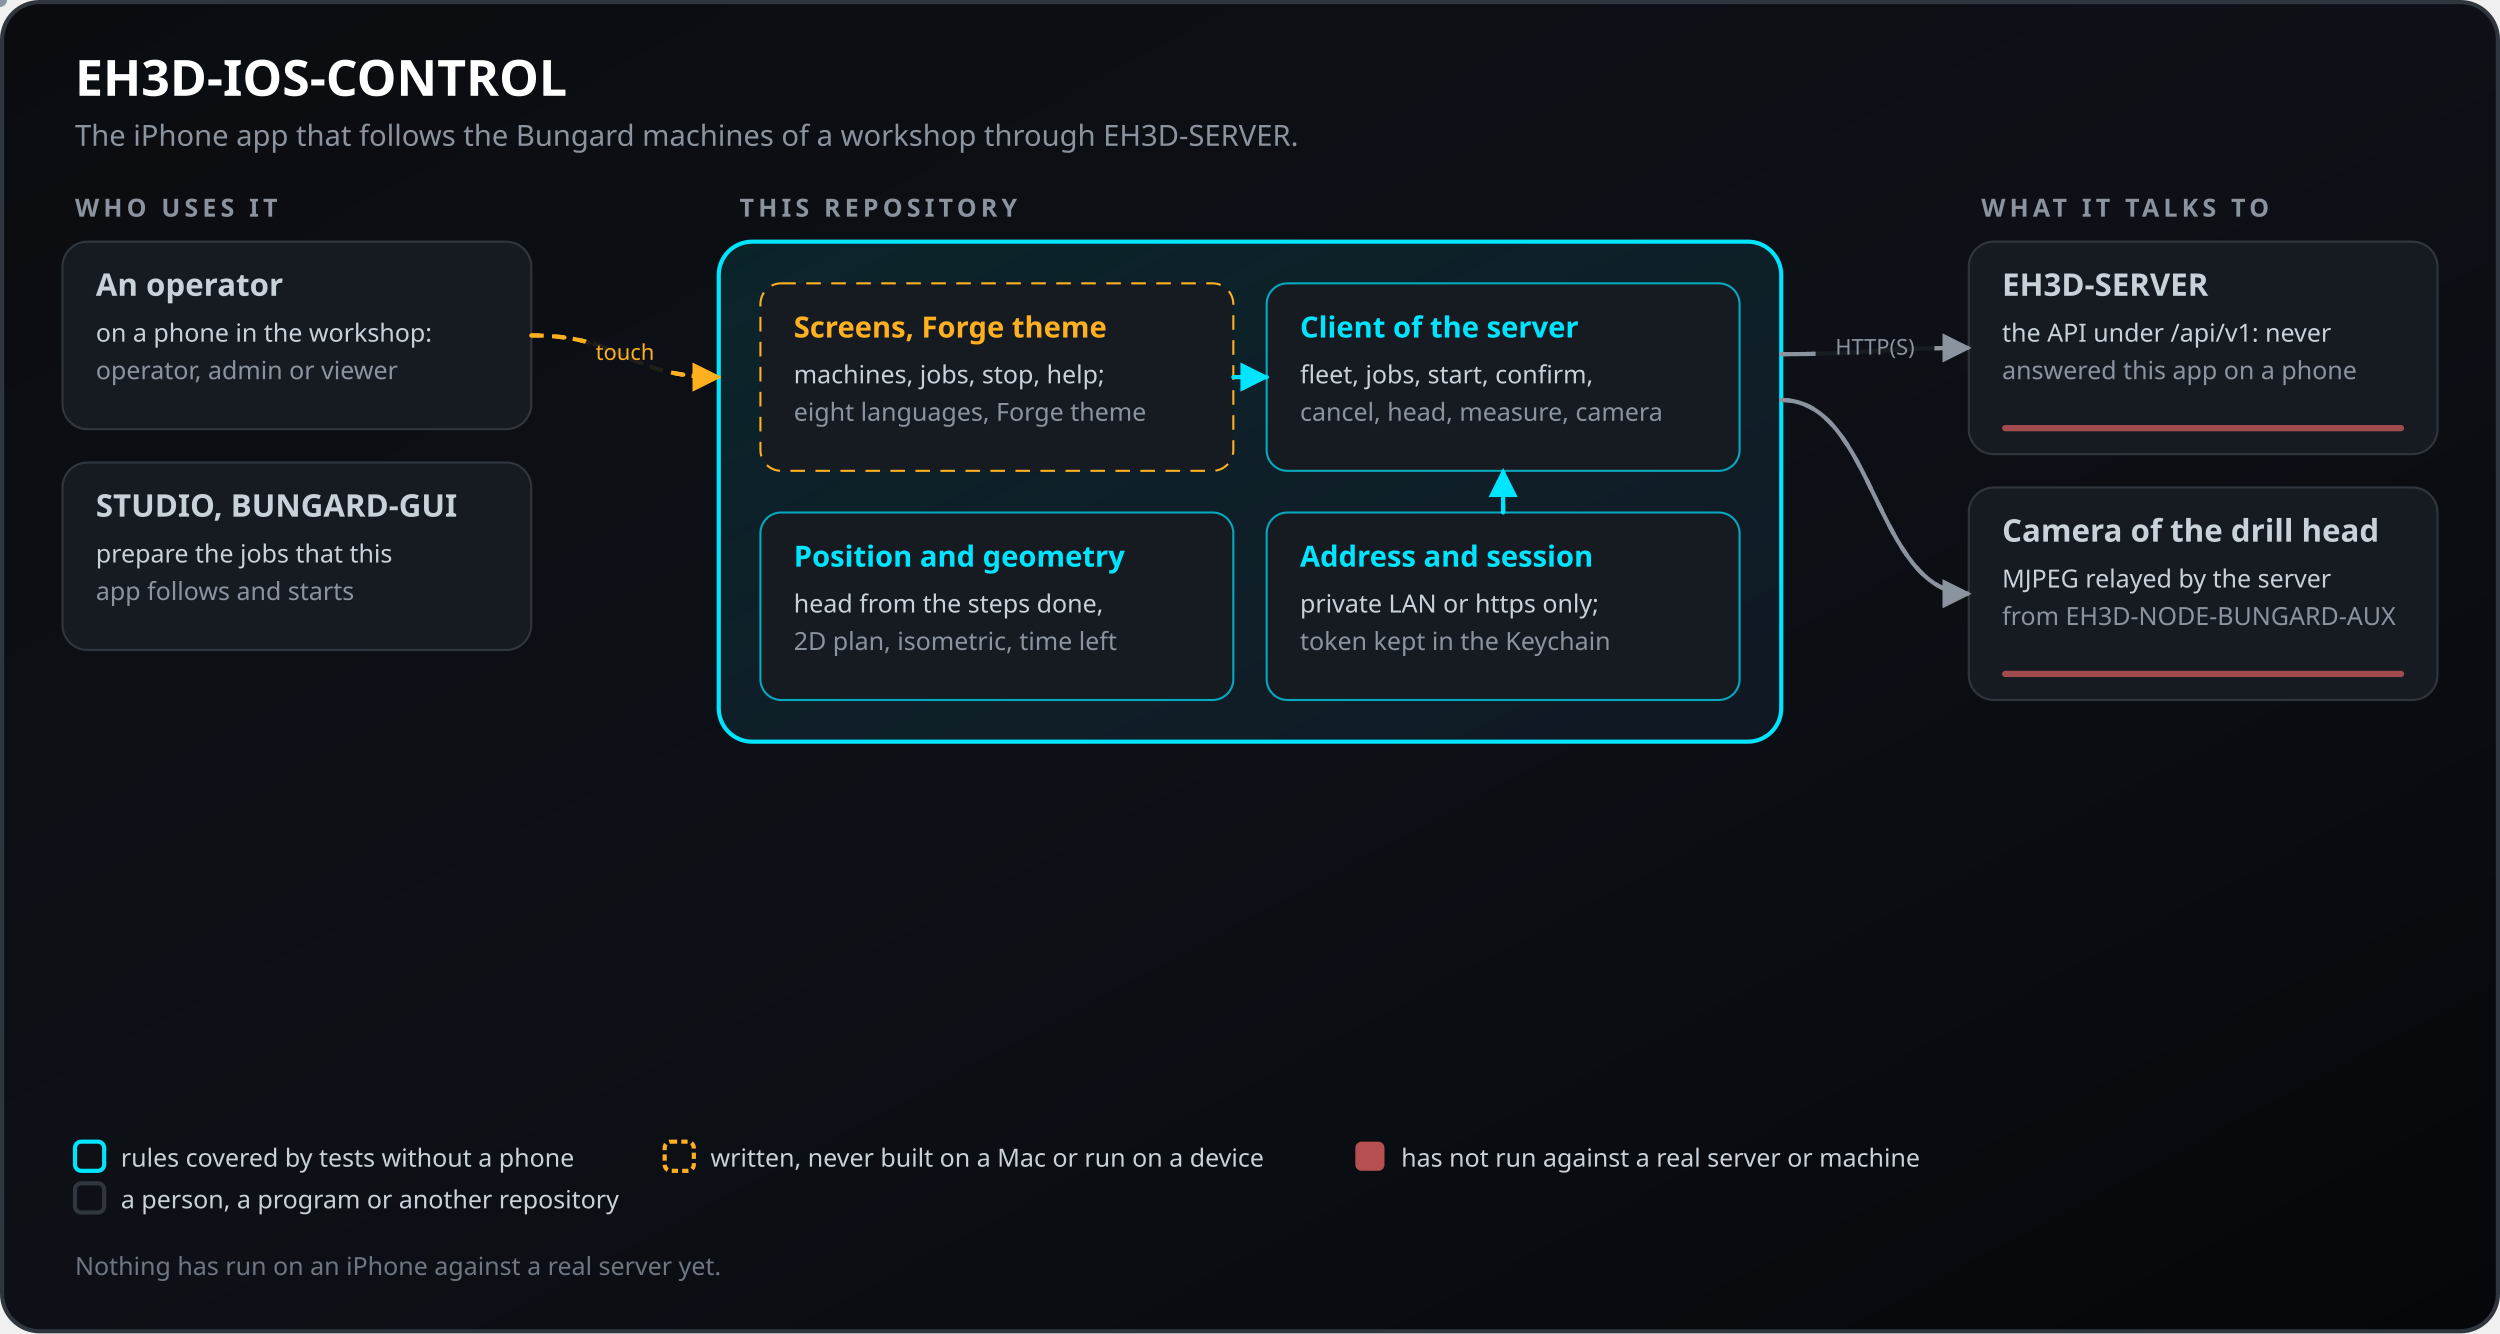
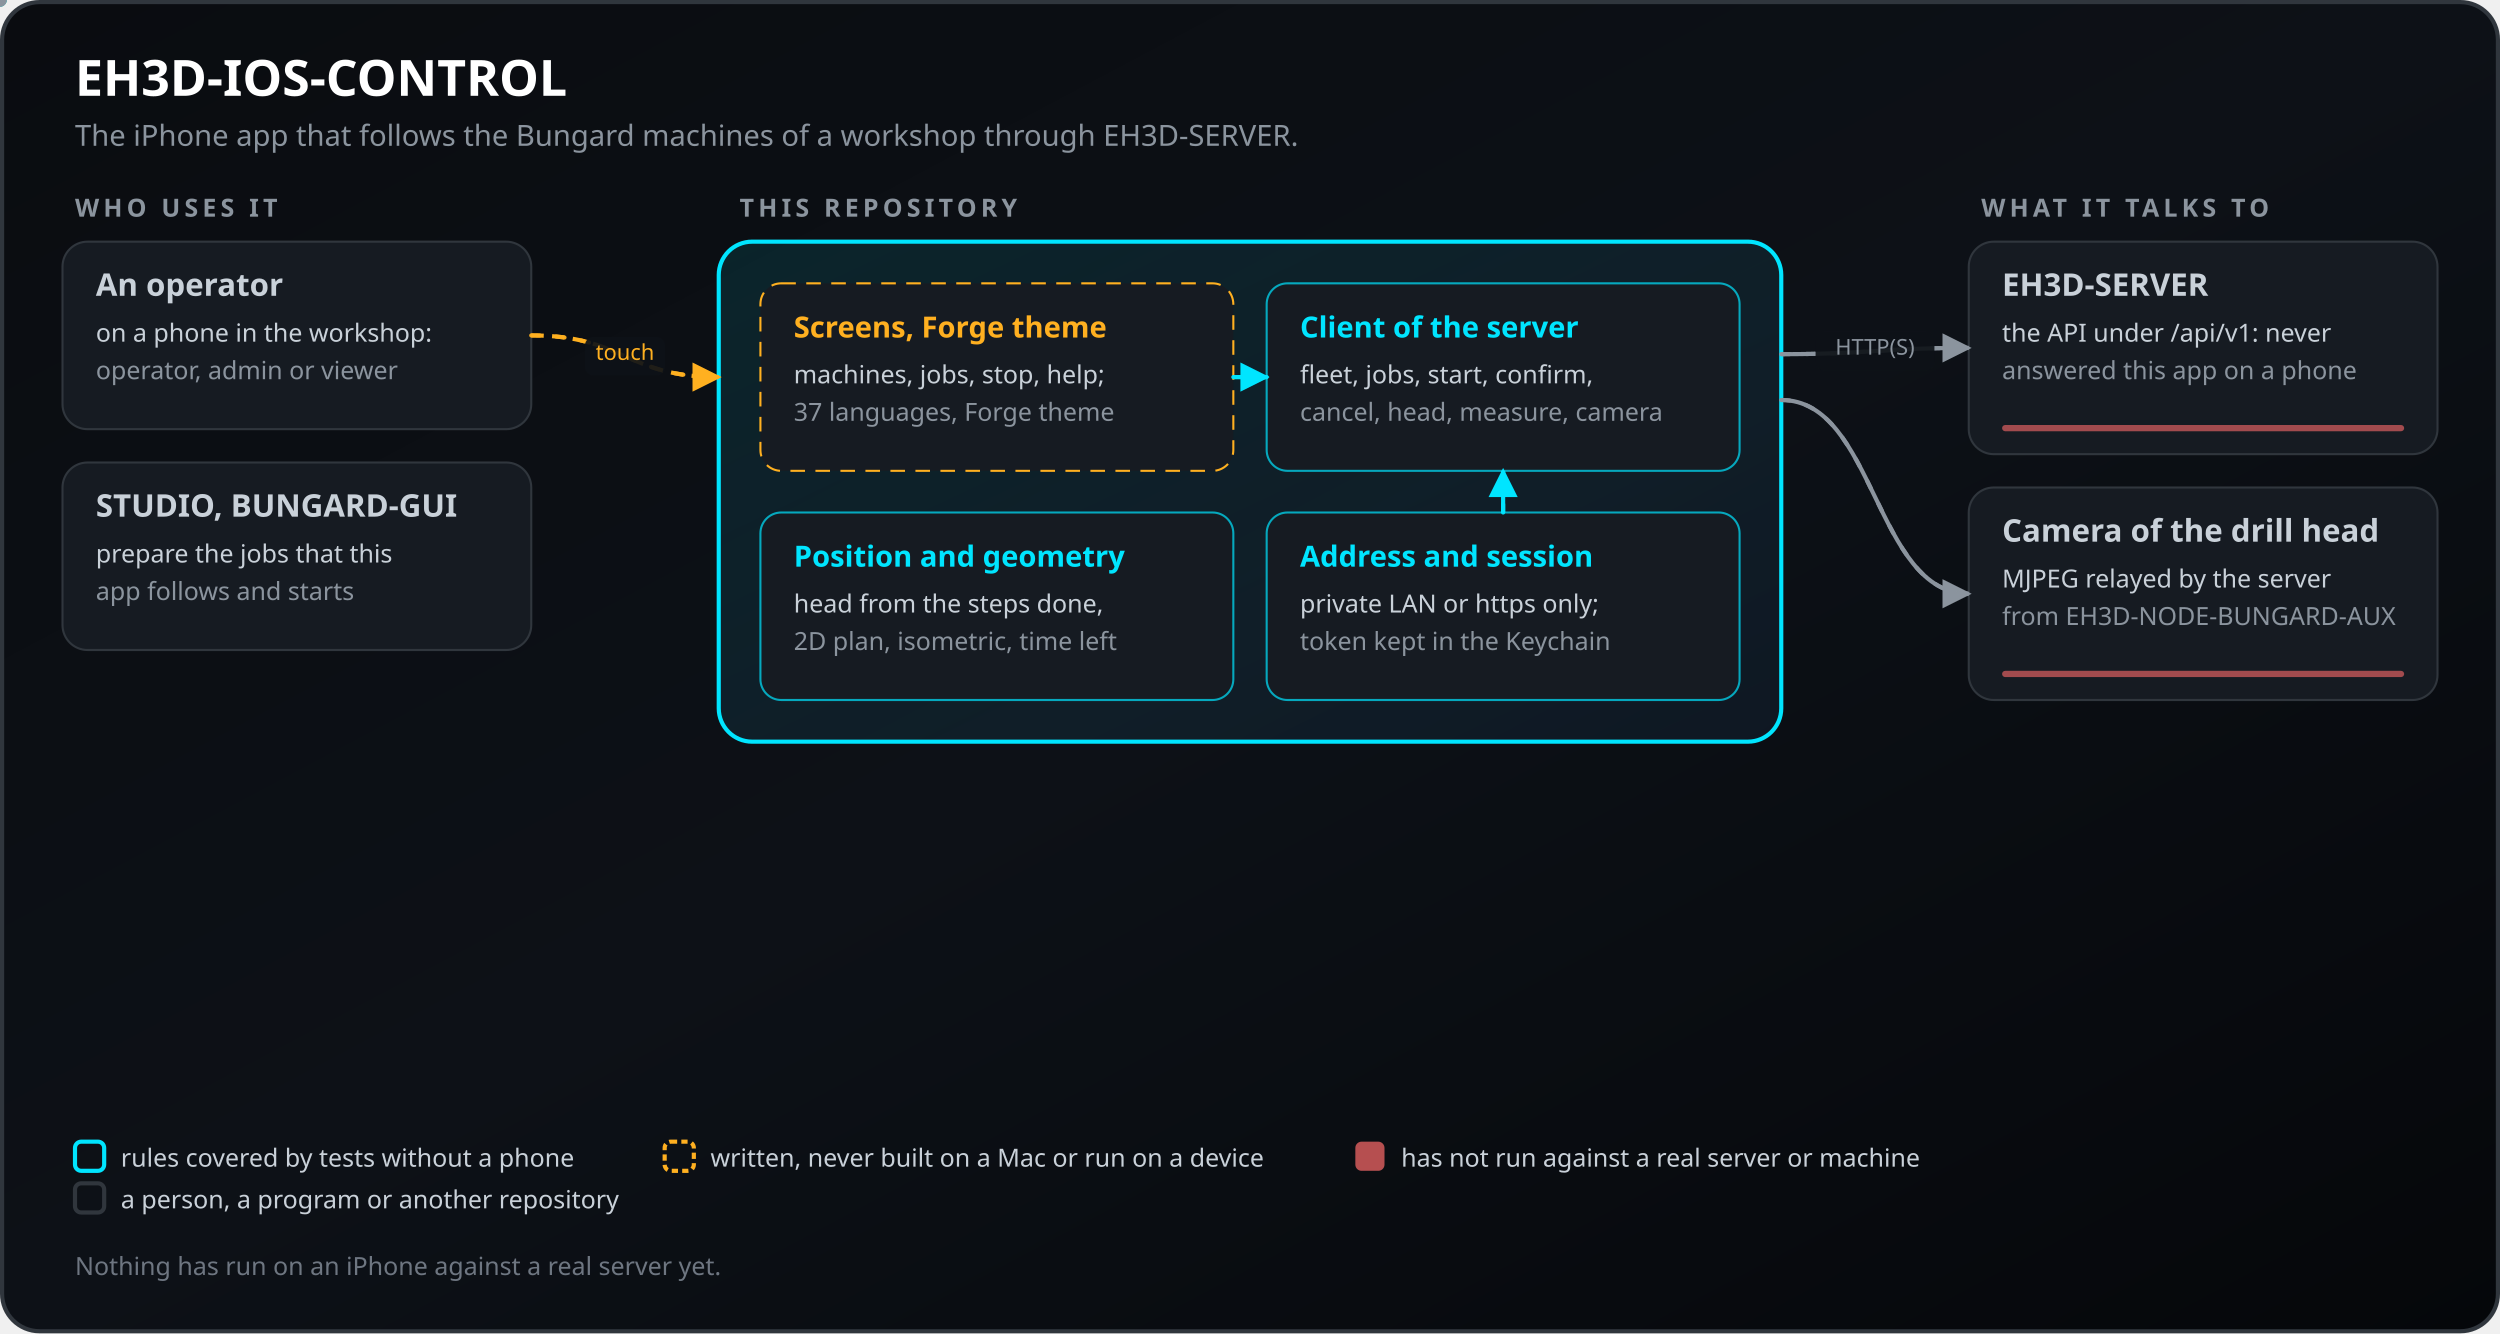
<svg xmlns="http://www.w3.org/2000/svg" viewBox="0 0 1200 640" width="1200" height="640" role="img" aria-labelledby="t d" font-family="'Segoe UI','Noto Sans','Noto Sans CJK SC','Microsoft YaHei','Yu Gothic','Helvetica Neue',Helvetica,Arial,sans-serif">
  <defs>
    <linearGradient id="bg" x1="0" y1="0" x2="1" y2="1">
      <stop offset="0" stop-color="#0A0C10" />
      <stop offset="0.5" stop-color="#0D1117" />
      <stop offset="1" stop-color="#05070A" />
    </linearGradient>
    <linearGradient id="card" x1="0" y1="0" x2="1" y2="1">
      <stop offset="0" stop-color="#121821" />
      <stop offset="1" stop-color="#0B0F15" />
    </linearGradient>
    <linearGradient id="line" x1="0" y1="0" x2="1" y2="0">
      <stop offset="0" stop-color="#00E5FF" />
      <stop offset="1" stop-color="#FF0055" />
    </linearGradient>
    <filter id="glow" x="-50%" y="-50%" width="200%" height="200%">
      <feGaussianBlur stdDeviation="3" result="b" />
      <feMerge>
        <feMergeNode in="b" />
        <feMergeNode in="SourceGraphic" />
      </feMerge>
    </filter>
    <linearGradient id="svc" x1="0" y1="0" x2="1" y2="1">
      <stop offset="0" stop-color="#00E5FF" stop-opacity="0.10" />
      <stop offset="1" stop-color="#4DA3FF" stop-opacity="0.06" />
    </linearGradient>
    <marker id="m00E5FF" viewBox="0 0 10 10" refX="9" refY="5" markerWidth="7" markerHeight="7" orient="auto-start-reverse">
      <path d="M0 0L10 5L0 10z" fill="#00E5FF" />
    </marker>
    <marker id="mC9D1D9" viewBox="0 0 10 10" refX="9" refY="5" markerWidth="7" markerHeight="7" orient="auto-start-reverse">
      <path d="M0 0L10 5L0 10z" fill="#C9D1D9" />
    </marker>
    <marker id="mFFB020" viewBox="0 0 10 10" refX="9" refY="5" markerWidth="7" markerHeight="7" orient="auto-start-reverse">
      <path d="M0 0L10 5L0 10z" fill="#FFB020" />
    </marker>
    <marker id="m30363D" viewBox="0 0 10 10" refX="9" refY="5" markerWidth="7" markerHeight="7" orient="auto-start-reverse">
      <path d="M0 0L10 5L0 10z" fill="#8B949E" />
    </marker>
  </defs>
  <rect x="1" y="1" width="1198" height="638" rx="18" fill="url(#bg)" stroke="#30363D" stroke-width="2" />
  <text x="36" y="46" font-family="'Segoe UI','Noto Sans','Noto Sans CJK SC','Microsoft YaHei','Yu Gothic','Helvetica Neue',Helvetica,Arial,sans-serif" font-size="24" font-weight="700" fill="#FFFFFF" text-anchor="start">EH3D-IOS-CONTROL</text>
  <text x="36" y="70" font-family="'Segoe UI','Noto Sans','Noto Sans CJK SC','Microsoft YaHei','Yu Gothic','Helvetica Neue',Helvetica,Arial,sans-serif" font-size="14" font-weight="400" fill="#8B949E" text-anchor="start">The iPhone app that follows the Bungard machines of a workshop through EH3D-SERVER.</text>
  <text x="36" y="104" font-family="'Segoe UI','Noto Sans','Noto Sans CJK SC','Microsoft YaHei','Yu Gothic','Helvetica Neue',Helvetica,Arial,sans-serif" font-size="12" font-weight="700" fill="#8B949E" text-anchor="start" letter-spacing="2">WHO USES IT</text>
  <text x="355" y="104" font-family="'Segoe UI','Noto Sans','Noto Sans CJK SC','Microsoft YaHei','Yu Gothic','Helvetica Neue',Helvetica,Arial,sans-serif" font-size="12" font-weight="700" fill="#8B949E" text-anchor="start" letter-spacing="2">THIS REPOSITORY</text>
  <text x="951" y="104" font-family="'Segoe UI','Noto Sans','Noto Sans CJK SC','Microsoft YaHei','Yu Gothic','Helvetica Neue',Helvetica,Arial,sans-serif" font-size="12" font-weight="700" fill="#8B949E" text-anchor="start" letter-spacing="2">WHAT IT TALKS TO</text>
  <rect x="345" y="116" width="510" height="240" rx="16" fill="url(#svc)" stroke="#00E5FF" stroke-width="2">
    <animate attributeName="stroke-opacity" values="0.55;1;0.55" dur="4s" repeatCount="indefinite" />
  </rect>
  <rect x="30" y="116" width="225" height="90" rx="12" fill="#161B22" stroke="#30363D" stroke-width="1" />
  <text x="46" y="142" font-family="'Segoe UI','Noto Sans','Noto Sans CJK SC','Microsoft YaHei','Yu Gothic','Helvetica Neue',Helvetica,Arial,sans-serif" font-size="15" font-weight="700" fill="#C9D1D9" text-anchor="start">An operator</text>
  <text x="46" y="164" font-family="'Segoe UI','Noto Sans','Noto Sans CJK SC','Microsoft YaHei','Yu Gothic','Helvetica Neue',Helvetica,Arial,sans-serif" font-size="12" font-weight="400" fill="#C9D1D9" text-anchor="start">on a phone in the workshop:</text>
  <text x="46" y="182" font-family="'Segoe UI','Noto Sans','Noto Sans CJK SC','Microsoft YaHei','Yu Gothic','Helvetica Neue',Helvetica,Arial,sans-serif" font-size="12" font-weight="400" fill="#8B949E" text-anchor="start">operator, admin or viewer</text>
  <rect x="30" y="222" width="225" height="90" rx="12" fill="#161B22" stroke="#30363D" stroke-width="1" />
  <text x="46" y="248" font-family="'Segoe UI','Noto Sans','Noto Sans CJK SC','Microsoft YaHei','Yu Gothic','Helvetica Neue',Helvetica,Arial,sans-serif" font-size="15" font-weight="700" fill="#C9D1D9" text-anchor="start">STUDIO, BUNGARD-GUI</text>
  <text x="46" y="270" font-family="'Segoe UI','Noto Sans','Noto Sans CJK SC','Microsoft YaHei','Yu Gothic','Helvetica Neue',Helvetica,Arial,sans-serif" font-size="12" font-weight="400" fill="#C9D1D9" text-anchor="start">prepare the jobs that this</text>
  <text x="46" y="288" font-family="'Segoe UI','Noto Sans','Noto Sans CJK SC','Microsoft YaHei','Yu Gothic','Helvetica Neue',Helvetica,Arial,sans-serif" font-size="12" font-weight="400" fill="#8B949E" text-anchor="start">app follows and starts</text>
  <rect x="365" y="136" width="227" height="90" rx="10" fill="#161B22" stroke="#FFB020" stroke-width="1" stroke-dasharray="7 5">
    <animate attributeName="stroke-opacity" values="0.45;1;0.45;0.45" keyTimes="0;0.08;0.2;1" dur="6s" begin="0s" repeatCount="indefinite" />
    <animate attributeName="stroke-width" values="1;2.4;1;1" keyTimes="0;0.08;0.2;1" dur="6s" begin="0s" repeatCount="indefinite" />
  </rect>
  <text x="381" y="162" font-family="'Segoe UI','Noto Sans','Noto Sans CJK SC','Microsoft YaHei','Yu Gothic','Helvetica Neue',Helvetica,Arial,sans-serif" font-size="14" font-weight="700" fill="#FFB020" text-anchor="start">Screens, Forge theme</text>
  <text x="381" y="184" font-family="'Segoe UI','Noto Sans','Noto Sans CJK SC','Microsoft YaHei','Yu Gothic','Helvetica Neue',Helvetica,Arial,sans-serif" font-size="12" font-weight="400" fill="#C9D1D9" text-anchor="start">machines, jobs, stop, help;</text>
-   <text x="381" y="202" font-family="'Segoe UI','Noto Sans','Noto Sans CJK SC','Microsoft YaHei','Yu Gothic','Helvetica Neue',Helvetica,Arial,sans-serif" font-size="12" font-weight="400" fill="#8B949E" text-anchor="start">eight languages, Forge theme</text>
+   <text x="381" y="202" font-family="'Segoe UI','Noto Sans','Noto Sans CJK SC','Microsoft YaHei','Yu Gothic','Helvetica Neue',Helvetica,Arial,sans-serif" font-size="12" font-weight="400" fill="#8B949E" text-anchor="start">37 languages, Forge theme</text>
  <rect x="608" y="136" width="227" height="90" rx="10" fill="#161B22" stroke="#00E5FF" stroke-width="1" stroke-opacity="0.7">
    <animate attributeName="stroke-opacity" values="0.45;1;0.45;0.45" keyTimes="0;0.08;0.2;1" dur="6s" begin="1s" repeatCount="indefinite" />
    <animate attributeName="stroke-width" values="1;2.4;1;1" keyTimes="0;0.08;0.2;1" dur="6s" begin="1s" repeatCount="indefinite" />
  </rect>
  <text x="624" y="162" font-family="'Segoe UI','Noto Sans','Noto Sans CJK SC','Microsoft YaHei','Yu Gothic','Helvetica Neue',Helvetica,Arial,sans-serif" font-size="14" font-weight="700" fill="#00E5FF" text-anchor="start">Client of the server</text>
  <text x="624" y="184" font-family="'Segoe UI','Noto Sans','Noto Sans CJK SC','Microsoft YaHei','Yu Gothic','Helvetica Neue',Helvetica,Arial,sans-serif" font-size="12" font-weight="400" fill="#C9D1D9" text-anchor="start">fleet, jobs, start, confirm,</text>
  <text x="624" y="202" font-family="'Segoe UI','Noto Sans','Noto Sans CJK SC','Microsoft YaHei','Yu Gothic','Helvetica Neue',Helvetica,Arial,sans-serif" font-size="12" font-weight="400" fill="#8B949E" text-anchor="start">cancel, head, measure, camera</text>
  <rect x="365" y="246" width="227" height="90" rx="10" fill="#161B22" stroke="#00E5FF" stroke-width="1" stroke-opacity="0.7">
    <animate attributeName="stroke-opacity" values="0.45;1;0.45;0.45" keyTimes="0;0.08;0.2;1" dur="6s" begin="2s" repeatCount="indefinite" />
    <animate attributeName="stroke-width" values="1;2.4;1;1" keyTimes="0;0.08;0.2;1" dur="6s" begin="2s" repeatCount="indefinite" />
  </rect>
  <text x="381" y="272" font-family="'Segoe UI','Noto Sans','Noto Sans CJK SC','Microsoft YaHei','Yu Gothic','Helvetica Neue',Helvetica,Arial,sans-serif" font-size="14" font-weight="700" fill="#00E5FF" text-anchor="start">Position and geometry</text>
  <text x="381" y="294" font-family="'Segoe UI','Noto Sans','Noto Sans CJK SC','Microsoft YaHei','Yu Gothic','Helvetica Neue',Helvetica,Arial,sans-serif" font-size="12" font-weight="400" fill="#C9D1D9" text-anchor="start">head from the steps done,</text>
  <text x="381" y="312" font-family="'Segoe UI','Noto Sans','Noto Sans CJK SC','Microsoft YaHei','Yu Gothic','Helvetica Neue',Helvetica,Arial,sans-serif" font-size="12" font-weight="400" fill="#8B949E" text-anchor="start">2D plan, isometric, time left</text>
  <rect x="608" y="246" width="227" height="90" rx="10" fill="#161B22" stroke="#00E5FF" stroke-width="1" stroke-opacity="0.7">
    <animate attributeName="stroke-opacity" values="0.45;1;0.45;0.45" keyTimes="0;0.08;0.2;1" dur="6s" begin="3s" repeatCount="indefinite" />
    <animate attributeName="stroke-width" values="1;2.4;1;1" keyTimes="0;0.08;0.2;1" dur="6s" begin="3s" repeatCount="indefinite" />
  </rect>
  <text x="624" y="272" font-family="'Segoe UI','Noto Sans','Noto Sans CJK SC','Microsoft YaHei','Yu Gothic','Helvetica Neue',Helvetica,Arial,sans-serif" font-size="14" font-weight="700" fill="#00E5FF" text-anchor="start">Address and session</text>
  <text x="624" y="294" font-family="'Segoe UI','Noto Sans','Noto Sans CJK SC','Microsoft YaHei','Yu Gothic','Helvetica Neue',Helvetica,Arial,sans-serif" font-size="12" font-weight="400" fill="#C9D1D9" text-anchor="start">private LAN or https only;</text>
  <text x="624" y="312" font-family="'Segoe UI','Noto Sans','Noto Sans CJK SC','Microsoft YaHei','Yu Gothic','Helvetica Neue',Helvetica,Arial,sans-serif" font-size="12" font-weight="400" fill="#8B949E" text-anchor="start">token kept in the Keychain</text>
  <rect x="945" y="116" width="225" height="102" rx="12" fill="#161B22" stroke="#30363D" stroke-width="1" />
  <text x="961" y="142" font-family="'Segoe UI','Noto Sans','Noto Sans CJK SC','Microsoft YaHei','Yu Gothic','Helvetica Neue',Helvetica,Arial,sans-serif" font-size="15" font-weight="700" fill="#C9D1D9" text-anchor="start">EH3D-SERVER</text>
  <text x="961" y="164" font-family="'Segoe UI','Noto Sans','Noto Sans CJK SC','Microsoft YaHei','Yu Gothic','Helvetica Neue',Helvetica,Arial,sans-serif" font-size="12" font-weight="400" fill="#C9D1D9" text-anchor="start">the API under /api/v1: never</text>
  <text x="961" y="182" font-family="'Segoe UI','Noto Sans','Noto Sans CJK SC','Microsoft YaHei','Yu Gothic','Helvetica Neue',Helvetica,Arial,sans-serif" font-size="12" font-weight="400" fill="#8B949E" text-anchor="start">answered this app on a phone</text>
  <rect x="961" y="204" width="193" height="3" rx="1.5" fill="#FF6B6B" opacity="0.6">
    <animate attributeName="opacity" values="0.25;0.85;0.25" dur="2.8s" repeatCount="indefinite" />
  </rect>
  <rect x="945" y="234" width="225" height="102" rx="12" fill="#161B22" stroke="#30363D" stroke-width="1" />
  <text x="961" y="260" font-family="'Segoe UI','Noto Sans','Noto Sans CJK SC','Microsoft YaHei','Yu Gothic','Helvetica Neue',Helvetica,Arial,sans-serif" font-size="15" font-weight="700" fill="#C9D1D9" text-anchor="start">Camera of the drill head</text>
  <text x="961" y="282" font-family="'Segoe UI','Noto Sans','Noto Sans CJK SC','Microsoft YaHei','Yu Gothic','Helvetica Neue',Helvetica,Arial,sans-serif" font-size="12" font-weight="400" fill="#C9D1D9" text-anchor="start">MJPEG relayed by the server</text>
  <text x="961" y="300" font-family="'Segoe UI','Noto Sans','Noto Sans CJK SC','Microsoft YaHei','Yu Gothic','Helvetica Neue',Helvetica,Arial,sans-serif" font-size="12" font-weight="400" fill="#8B949E" text-anchor="start">from EH3D-NODE-BUNGARD-AUX</text>
  <rect x="961" y="322" width="193" height="3" rx="1.5" fill="#FF6B6B" opacity="0.6">
    <animate attributeName="opacity" values="0.25;0.85;0.25" dur="2.8s" repeatCount="indefinite" />
  </rect>
  <path id="p0" d="M255 161 C300 161 300 181 345 181" stroke="#FFB020" stroke-width="2" fill="none" stroke-dasharray="6 4" marker-end="url(#mFFB020)" />
  <path d="M255 161 C300 161 300 181 345 181" stroke="#FFB020" stroke-width="2" fill="none" stroke-linecap="round" stroke-dasharray="4 8" opacity="0.95">
    <animate attributeName="stroke-dashoffset" from="0" to="-24" dur="1.2s" repeatCount="indefinite" />
  </path>
  <circle r="3.2" fill="#FFB020">
    <animateMotion dur="1.8s" begin="0.00s" repeatCount="indefinite">
      <mpath href="#p0" />
    </animateMotion>
    <animate attributeName="opacity" values="0;1;1;0" keyTimes="0;0.15;0.85;1" dur="1.8s" begin="0.00s" repeatCount="indefinite" />
  </circle>
  <path id="p1" d="M592 181 H608" stroke="#00E5FF" stroke-width="2" fill="none" marker-end="url(#m00E5FF)" />
  <path d="M592 181 H608" stroke="#00E5FF" stroke-width="2" fill="none" stroke-linecap="round" stroke-dasharray="4 8" opacity="0.95">
    <animate attributeName="stroke-dashoffset" from="0" to="-24" dur="1.2s" repeatCount="indefinite" />
  </path>
  <circle r="3.2" fill="#00E5FF">
    <animateMotion dur="1.8s" begin="0.35s" repeatCount="indefinite">
      <mpath href="#p1" />
    </animateMotion>
    <animate attributeName="opacity" values="0;1;1;0" keyTimes="0;0.15;0.85;1" dur="1.8s" begin="0.35s" repeatCount="indefinite" />
  </circle>
  <path id="p2" d="M721.5 246 V226" stroke="#00E5FF" stroke-width="2" fill="none" marker-end="url(#m00E5FF)" />
  <path d="M721.5 246 V226" stroke="#00E5FF" stroke-width="2" fill="none" stroke-linecap="round" stroke-dasharray="4 8" opacity="0.95">
    <animate attributeName="stroke-dashoffset" from="0" to="-24" dur="1.2s" repeatCount="indefinite" />
  </path>
  <circle r="3.2" fill="#00E5FF">
    <animateMotion dur="1.8s" begin="0.70s" repeatCount="indefinite">
      <mpath href="#p2" />
    </animateMotion>
    <animate attributeName="opacity" values="0;1;1;0" keyTimes="0;0.15;0.85;1" dur="1.8s" begin="0.70s" repeatCount="indefinite" />
  </circle>
  <path id="p3" d="M855 170 C900 170 900 167 945 167" stroke="#8B949E" stroke-width="2" fill="none" marker-end="url(#m30363D)" />
  <path d="M855 170 C900 170 900 167 945 167" stroke="#8B949E" stroke-width="2" fill="none" stroke-linecap="round" stroke-dasharray="4 8" opacity="0.95">
    <animate attributeName="stroke-dashoffset" from="0" to="-24" dur="1.2s" repeatCount="indefinite" />
  </path>
  <circle r="3.2" fill="#8B949E">
    <animateMotion dur="1.8s" begin="1.05s" repeatCount="indefinite">
      <mpath href="#p3" />
    </animateMotion>
    <animate attributeName="opacity" values="0;1;1;0" keyTimes="0;0.15;0.85;1" dur="1.8s" begin="1.05s" repeatCount="indefinite" />
  </circle>
  <path id="p4" d="M855 192 C900 192 900 285 945 285" stroke="#8B949E" stroke-width="2" fill="none" marker-end="url(#m30363D)" />
  <path d="M855 192 C900 192 900 285 945 285" stroke="#8B949E" stroke-width="2" fill="none" stroke-linecap="round" stroke-dasharray="4 8" opacity="0.95">
    <animate attributeName="stroke-dashoffset" from="0" to="-24" dur="1.2s" repeatCount="indefinite" />
  </path>
  <circle r="3.2" fill="#8B949E">
    <animateMotion dur="1.8s" begin="1.40s" repeatCount="indefinite">
      <mpath href="#p4" />
    </animateMotion>
    <animate attributeName="opacity" values="0;1;1;0" keyTimes="0;0.15;0.85;1" dur="1.8s" begin="1.40s" repeatCount="indefinite" />
  </circle>
  <rect x="280.825" y="161.75" width="38.35" height="18.5" rx="4" fill="#0D1117" opacity="0.92" />
  <text x="300" y="172.75" font-family="'Segoe UI','Noto Sans','Noto Sans CJK SC','Microsoft YaHei','Yu Gothic','Helvetica Neue',Helvetica,Arial,sans-serif" font-size="10.5" font-weight="400" fill="#FFB020" text-anchor="middle">touch</text>
  <rect x="871.48" y="159.25" width="57.04" height="18.5" rx="4" fill="#0D1117" opacity="0.92" />
  <text x="900" y="170.25" font-family="'Segoe UI','Noto Sans','Noto Sans CJK SC','Microsoft YaHei','Yu Gothic','Helvetica Neue',Helvetica,Arial,sans-serif" font-size="10.5" font-weight="400" fill="#8B949E" text-anchor="middle">HTTP(S)</text>
  <rect x="36" y="548" width="14" height="14" rx="3" fill="none" stroke="#00E5FF" stroke-width="2" />
  <text x="58" y="560" font-family="'Segoe UI','Noto Sans','Noto Sans CJK SC','Microsoft YaHei','Yu Gothic','Helvetica Neue',Helvetica,Arial,sans-serif" font-size="12" font-weight="400" fill="#C9D1D9" text-anchor="start">rules covered by tests without a phone</text>
  <rect x="319.04" y="548" width="14" height="14" rx="3" fill="none" stroke="#FFB020" stroke-width="2" stroke-dasharray="3 2" />
  <text x="341.04" y="560" font-family="'Segoe UI','Noto Sans','Noto Sans CJK SC','Microsoft YaHei','Yu Gothic','Helvetica Neue',Helvetica,Arial,sans-serif" font-size="12" font-weight="400" fill="#C9D1D9" text-anchor="start">written, never built on a Mac or run on a device</text>
  <rect x="650.56" y="548" width="14" height="14" rx="3" fill="#FF6B6B" opacity="0.7" />
  <text x="672.56" y="560" font-family="'Segoe UI','Noto Sans','Noto Sans CJK SC','Microsoft YaHei','Yu Gothic','Helvetica Neue',Helvetica,Arial,sans-serif" font-size="12" font-weight="400" fill="#C9D1D9" text-anchor="start">has not run against a real server or machine</text>
  <rect x="36" y="568" width="14" height="14" rx="3" fill="none" stroke="#30363D" stroke-width="2" />
  <text x="58" y="580" font-family="'Segoe UI','Noto Sans','Noto Sans CJK SC','Microsoft YaHei','Yu Gothic','Helvetica Neue',Helvetica,Arial,sans-serif" font-size="12" font-weight="400" fill="#C9D1D9" text-anchor="start">a person, a program or another repository</text>
  <text x="36" y="612" font-family="'Segoe UI','Noto Sans','Noto Sans CJK SC','Microsoft YaHei','Yu Gothic','Helvetica Neue',Helvetica,Arial,sans-serif" font-size="12" font-weight="400" fill="#6E7681" text-anchor="start">Nothing has run on an iPhone against a real server yet.</text>
</svg>
